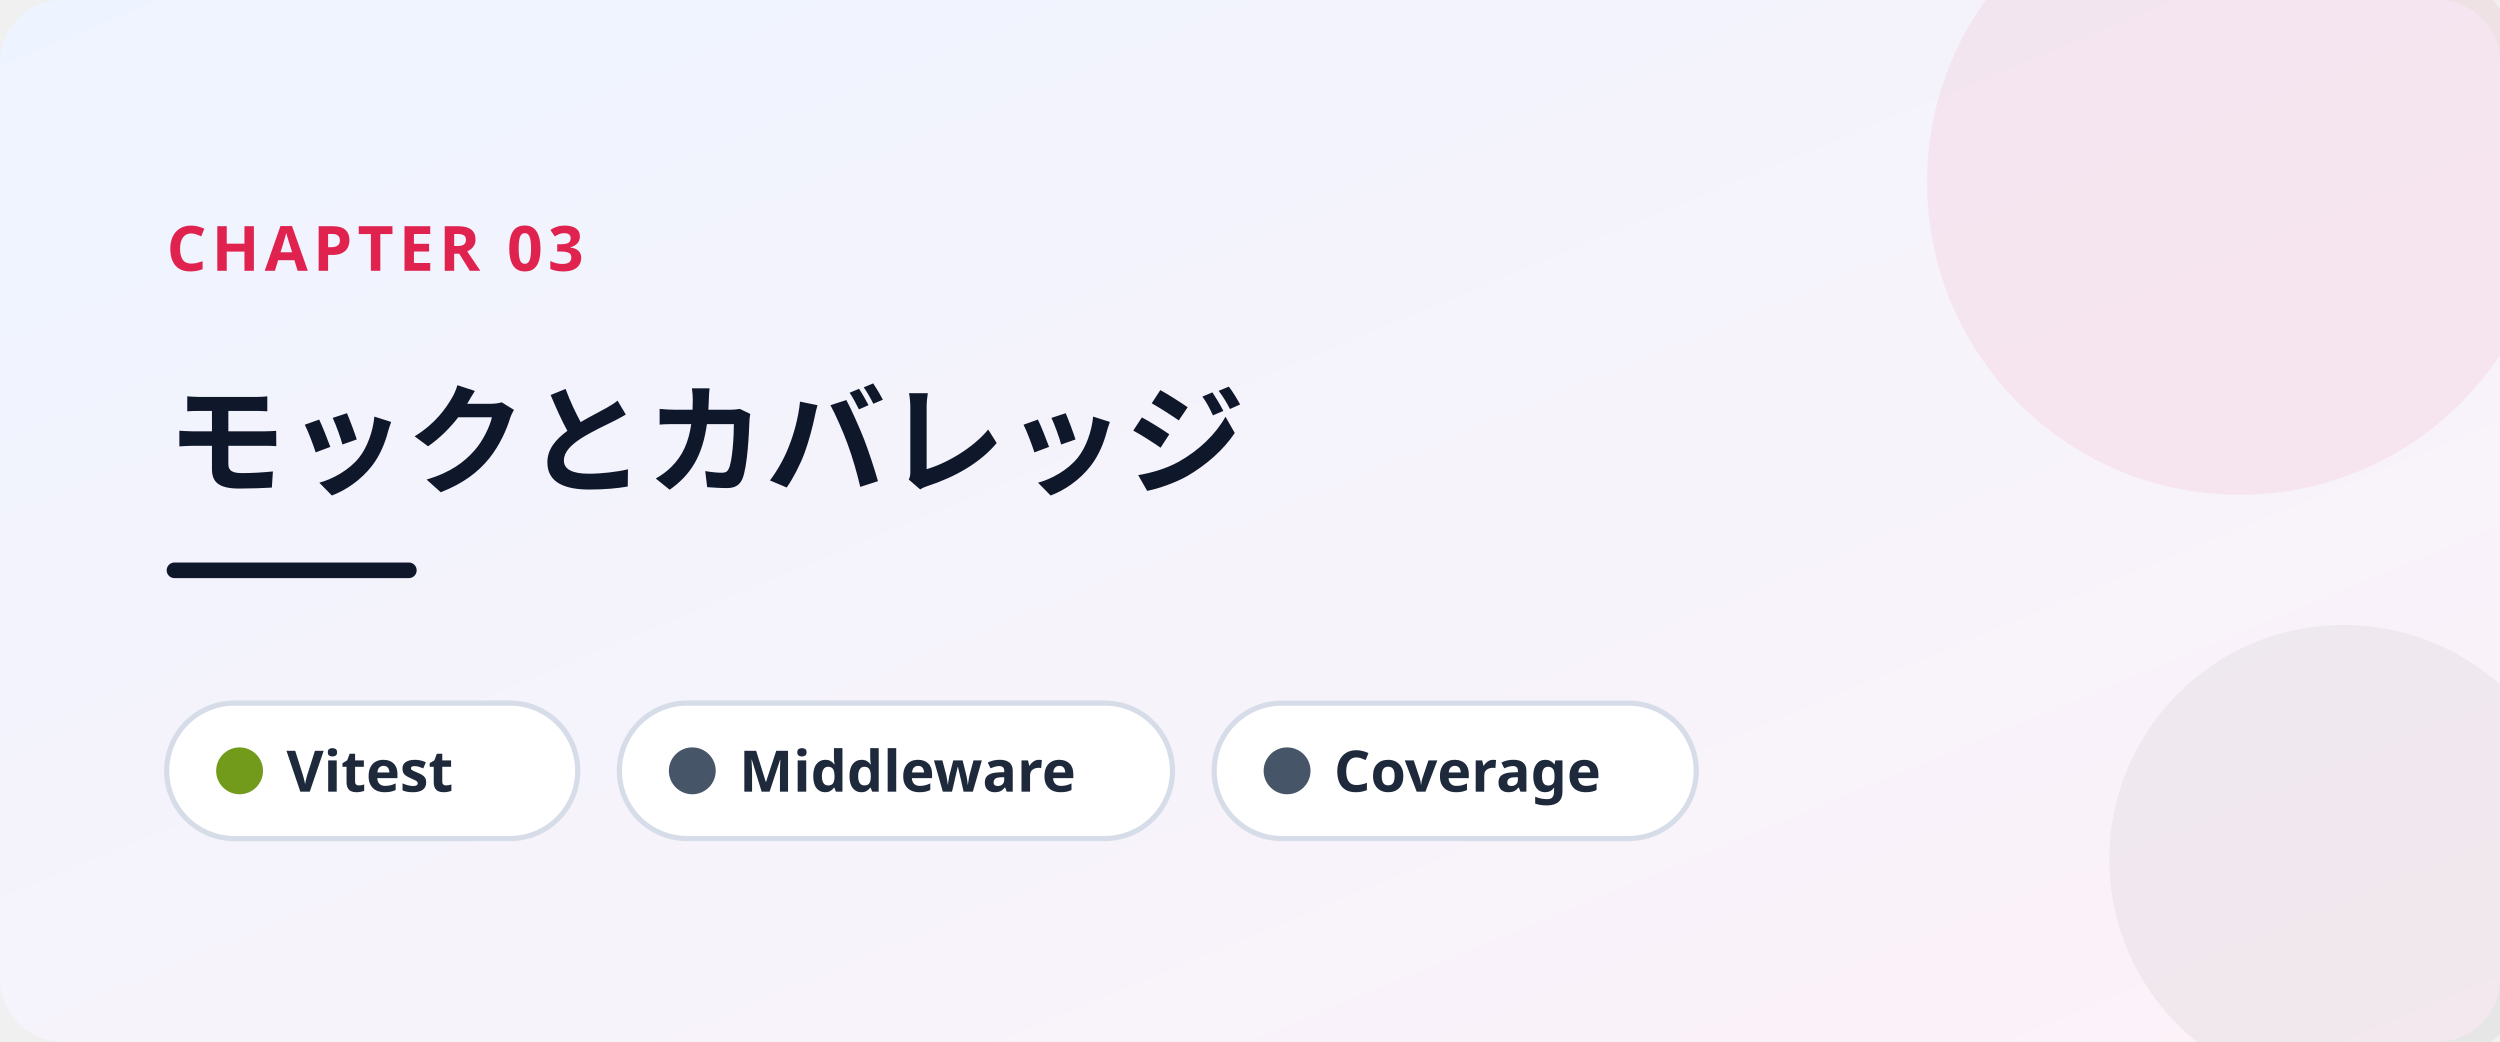
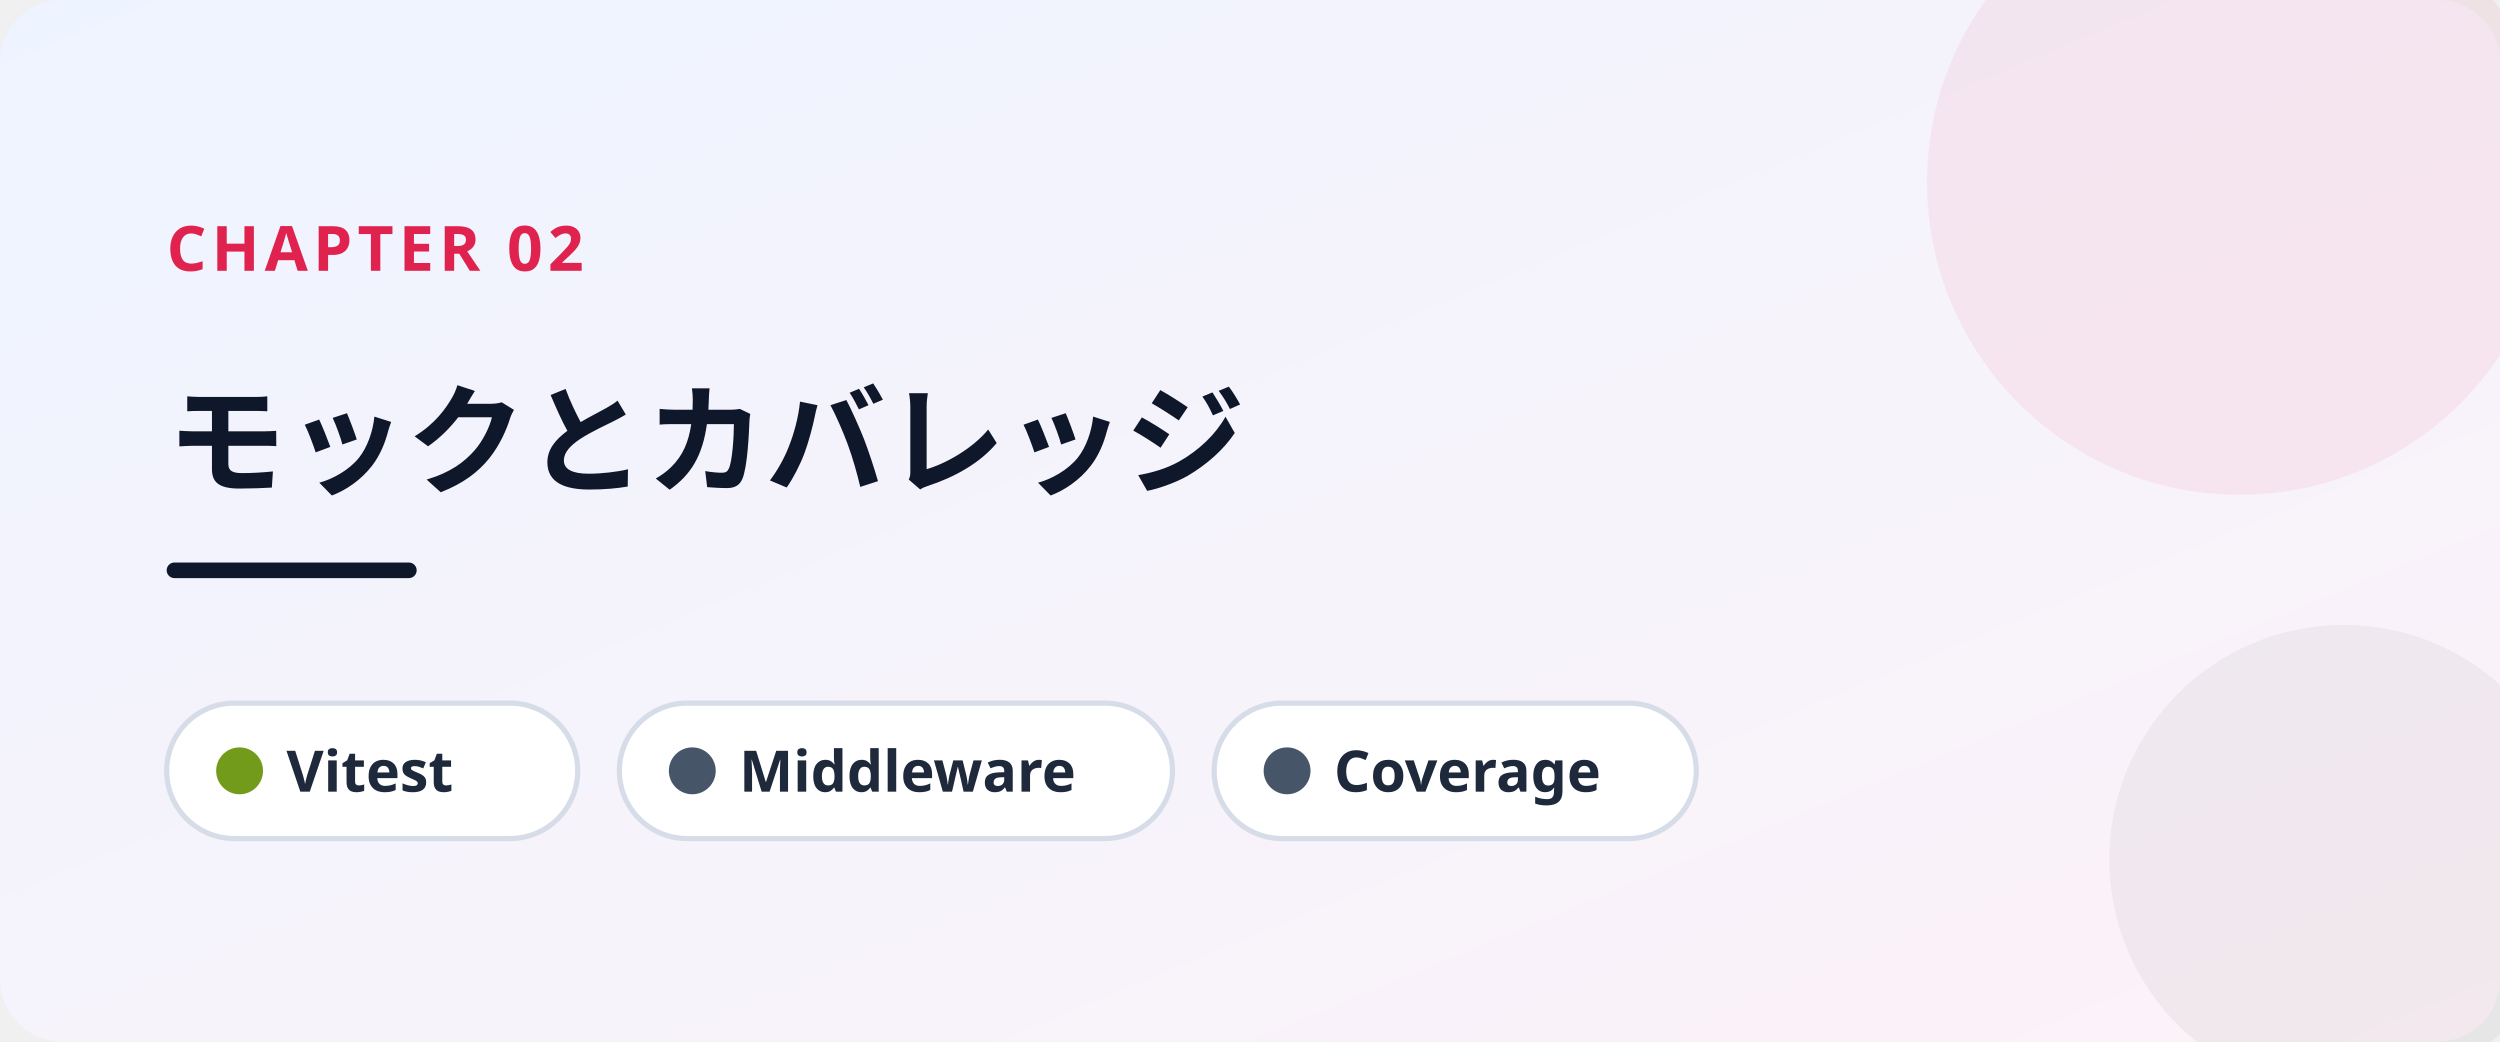
- <svg xmlns="http://www.w3.org/2000/svg" viewBox="0 0 960 400" width="960" height="400" role="img" aria-label="03 章: モックとカバレッジ">
+ <svg xmlns="http://www.w3.org/2000/svg" viewBox="0 0 960 400" width="960" height="400" role="img" aria-label="02 章: モックとカバレッジ">
  <defs>
    <linearGradient id="bg" x1="0" y1="0" x2="1" y2="1">
      <stop offset="0" stop-color="#eef4ff" />
      <stop offset="1" stop-color="#fdf2f8" />
    </linearGradient>
  </defs>
  <rect width="960" height="400" rx="24" fill="url(#bg)" />
  <circle cx="860" cy="70" r="120" fill="#e0234e" opacity="0.07" />
  <circle cx="900" cy="330" r="90" fill="#111111" opacity="0.05" />
-   <text x="64" y="104" font-size="24" font-weight="700" fill="#e0234e" font-family="'Hiragino Sans','Noto Sans JP','Yu Gothic UI',system-ui,sans-serif" letter-spacing="2">CHAPTER 03</text>
+   <text x="64" y="104" font-size="24" font-weight="700" fill="#e0234e" font-family="'Hiragino Sans','Noto Sans JP','Yu Gothic UI',system-ui,sans-serif" letter-spacing="2">CHAPTER 02</text>
  <text x="64" y="186" font-size="46" font-weight="800" fill="#0f172a" font-family="'Hiragino Sans','Noto Sans JP','Yu Gothic UI',system-ui,sans-serif">モックとカバレッジ</text>
  <rect x="64" y="216" width="96" height="6" rx="3" fill="#0f172a" />
  <g transform="translate(64 270)">
    <rect width="157.84" height="52" rx="26" fill="#ffffff" stroke="#d6dde8" stroke-width="2" />
    <circle cx="28" cy="26" r="9" fill="#729B1B" />
    <text x="46" y="34" font-size="22" font-weight="600" fill="#1e293b" font-family="'Hiragino Sans','Noto Sans JP','Yu Gothic UI',system-ui,sans-serif">Vitest</text>
  </g>
  <g transform="translate(237.84 270)">
    <rect width="212.4" height="52" rx="26" fill="#ffffff" stroke="#d6dde8" stroke-width="2" />
    <circle cx="28" cy="26" r="9" fill="#475569" />
    <text x="46" y="34" font-size="22" font-weight="600" fill="#1e293b" font-family="'Hiragino Sans','Noto Sans JP','Yu Gothic UI',system-ui,sans-serif">Middleware</text>
  </g>
  <g transform="translate(466.24 270)">
    <rect width="185.12" height="52" rx="26" fill="#ffffff" stroke="#d6dde8" stroke-width="2" />
    <circle cx="28" cy="26" r="9" fill="#475569" />
    <text x="46" y="34" font-size="22" font-weight="600" fill="#1e293b" font-family="'Hiragino Sans','Noto Sans JP','Yu Gothic UI',system-ui,sans-serif">Coverage</text>
  </g>
</svg>
